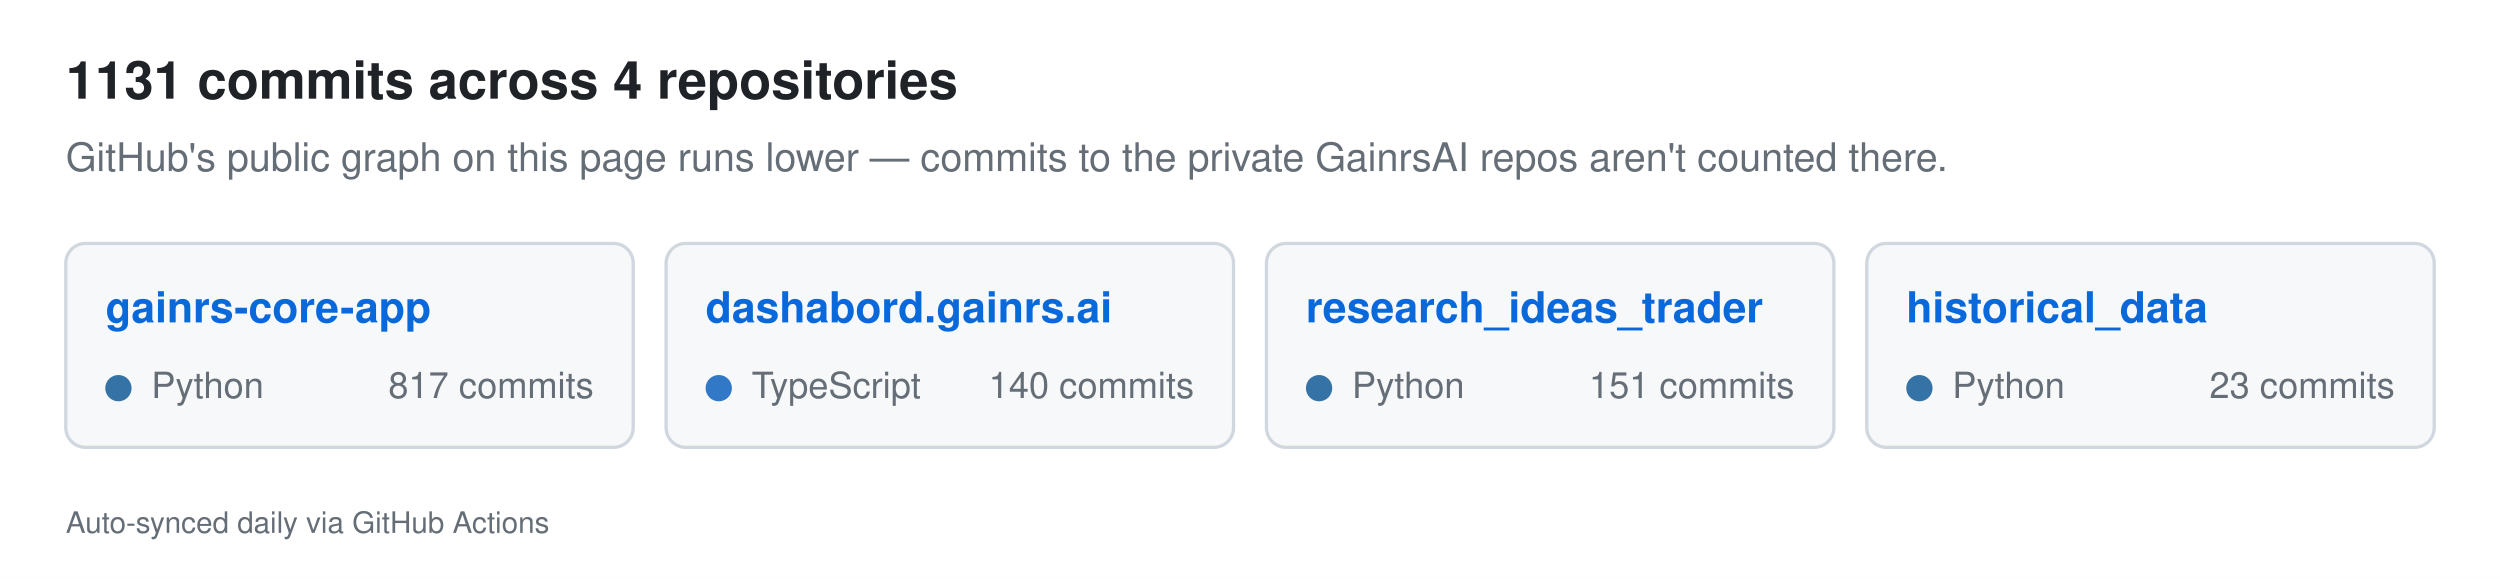
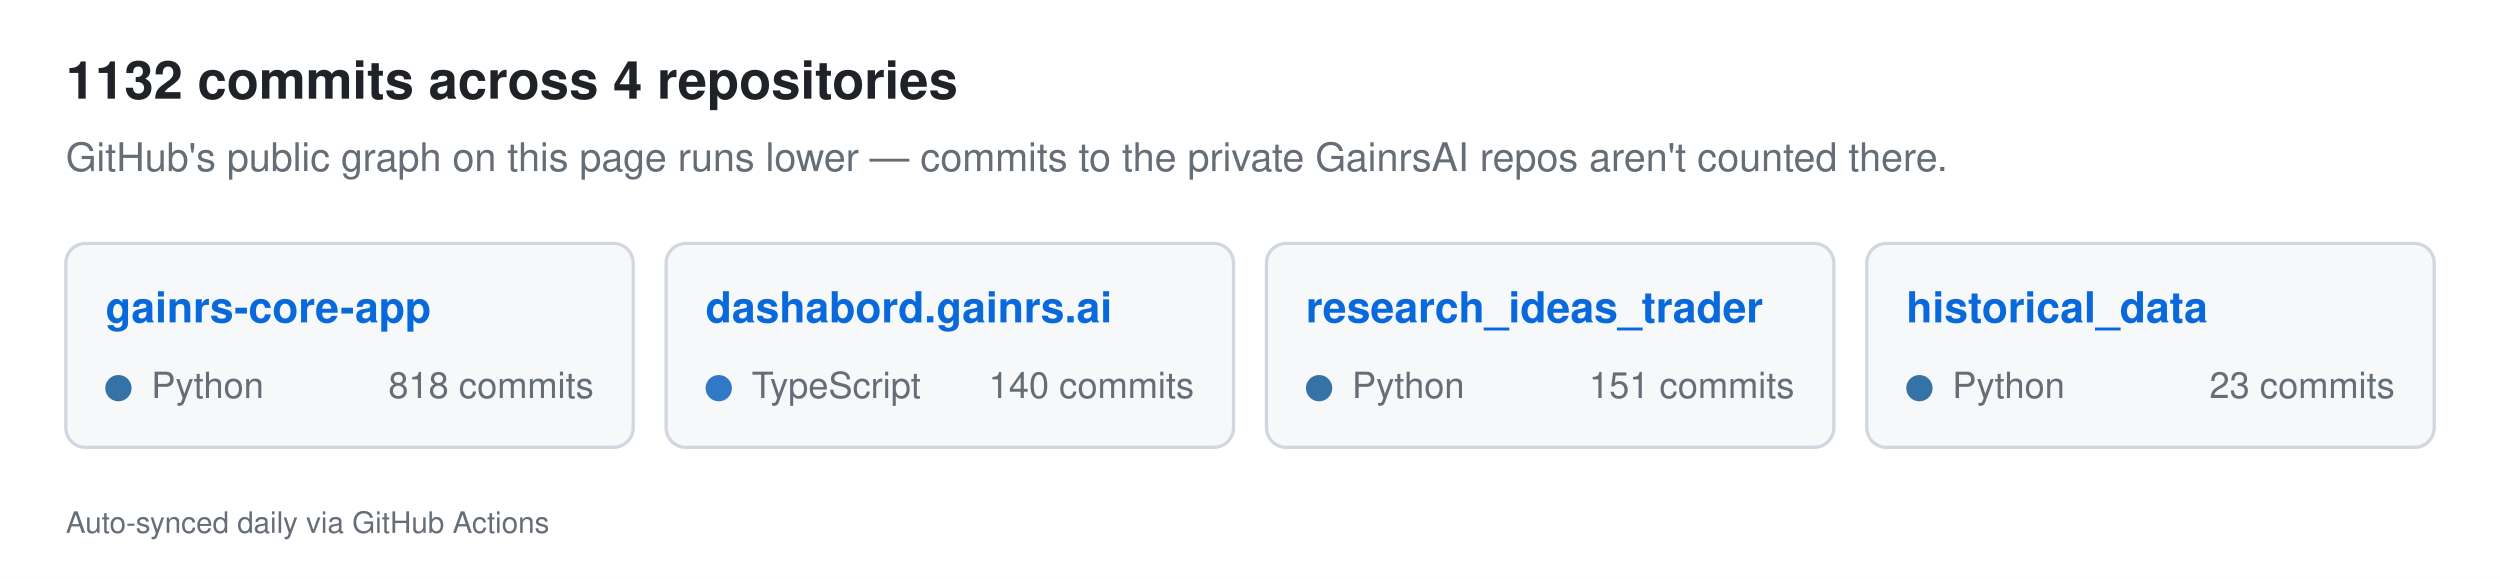
- <svg xmlns="http://www.w3.org/2000/svg" width="760" height="176" viewBox="0 0 760 176" font-family="-apple-system, BlinkMacSystemFont, 'Segoe UI', Helvetica, Arial, sans-serif" role="img" aria-label="1131 commits across 4 repositories">
+ <svg xmlns="http://www.w3.org/2000/svg" width="760" height="176" viewBox="0 0 760 176" font-family="-apple-system, BlinkMacSystemFont, 'Segoe UI', Helvetica, Arial, sans-serif" role="img" aria-label="1132 commits across 4 repositories">
  <rect width="760" height="176" fill="#ffffff" />
-   <text x="20" y="30" font-size="16" font-weight="600" fill="#1f2328">1131 commits across 4 repositories</text>
+   <text x="20" y="30" font-size="16" font-weight="600" fill="#1f2328">1132 commits across 4 repositories</text>
  <text x="20" y="52" font-size="12" fill="#656d76">GitHub's public graph on this page runs lower — commits to the private GainrsAI repos aren't counted there.</text>
  <rect x="20.0" y="74" width="172.5" height="62" rx="6" fill="#f6f8fa" stroke="#d0d7de" />
  <text x="32.0" y="98" font-size="13" font-weight="600" fill="#0969da">gainrs-core-app</text>
  <circle cx="36.0" cy="118" r="4" fill="#3572A5" />
  <text x="46.0" y="121" font-size="11" fill="#656d76">Python</text>
-   <text x="180.5" y="121" font-size="11" fill="#656d76" text-anchor="end">817 commits</text>
+   <text x="180.5" y="121" font-size="11" fill="#656d76" text-anchor="end">818 commits</text>
  <rect x="202.5" y="74" width="172.5" height="62" rx="6" fill="#f6f8fa" stroke="#d0d7de" />
  <text x="214.5" y="98" font-size="13" font-weight="600" fill="#0969da">dashabord.gainrs.ai</text>
  <circle cx="218.5" cy="118" r="4" fill="#3178c6" />
  <text x="228.5" y="121" font-size="11" fill="#656d76">TypeScript</text>
  <text x="363.0" y="121" font-size="11" fill="#656d76" text-anchor="end">140 commits</text>
  <rect x="385.0" y="74" width="172.5" height="62" rx="6" fill="#f6f8fa" stroke="#d0d7de" />
  <text x="397.0" y="98" font-size="13" font-weight="600" fill="#0969da">research_ideas_trader</text>
  <circle cx="401.0" cy="118" r="4" fill="#3572A5" />
  <text x="411.0" y="121" font-size="11" fill="#656d76">Python</text>
  <text x="545.5" y="121" font-size="11" fill="#656d76" text-anchor="end">151 commits</text>
  <rect x="567.5" y="74" width="172.5" height="62" rx="6" fill="#f6f8fa" stroke="#d0d7de" />
  <text x="579.5" y="98" font-size="13" font-weight="600" fill="#0969da">historical_data</text>
  <circle cx="583.5" cy="118" r="4" fill="#3572A5" />
  <text x="593.5" y="121" font-size="11" fill="#656d76">Python</text>
  <text x="728.0" y="121" font-size="11" fill="#656d76" text-anchor="end">23 commits</text>
  <text x="20" y="162" font-size="9" fill="#656d76">Auto-synced daily via GitHub Actions</text>
</svg>
